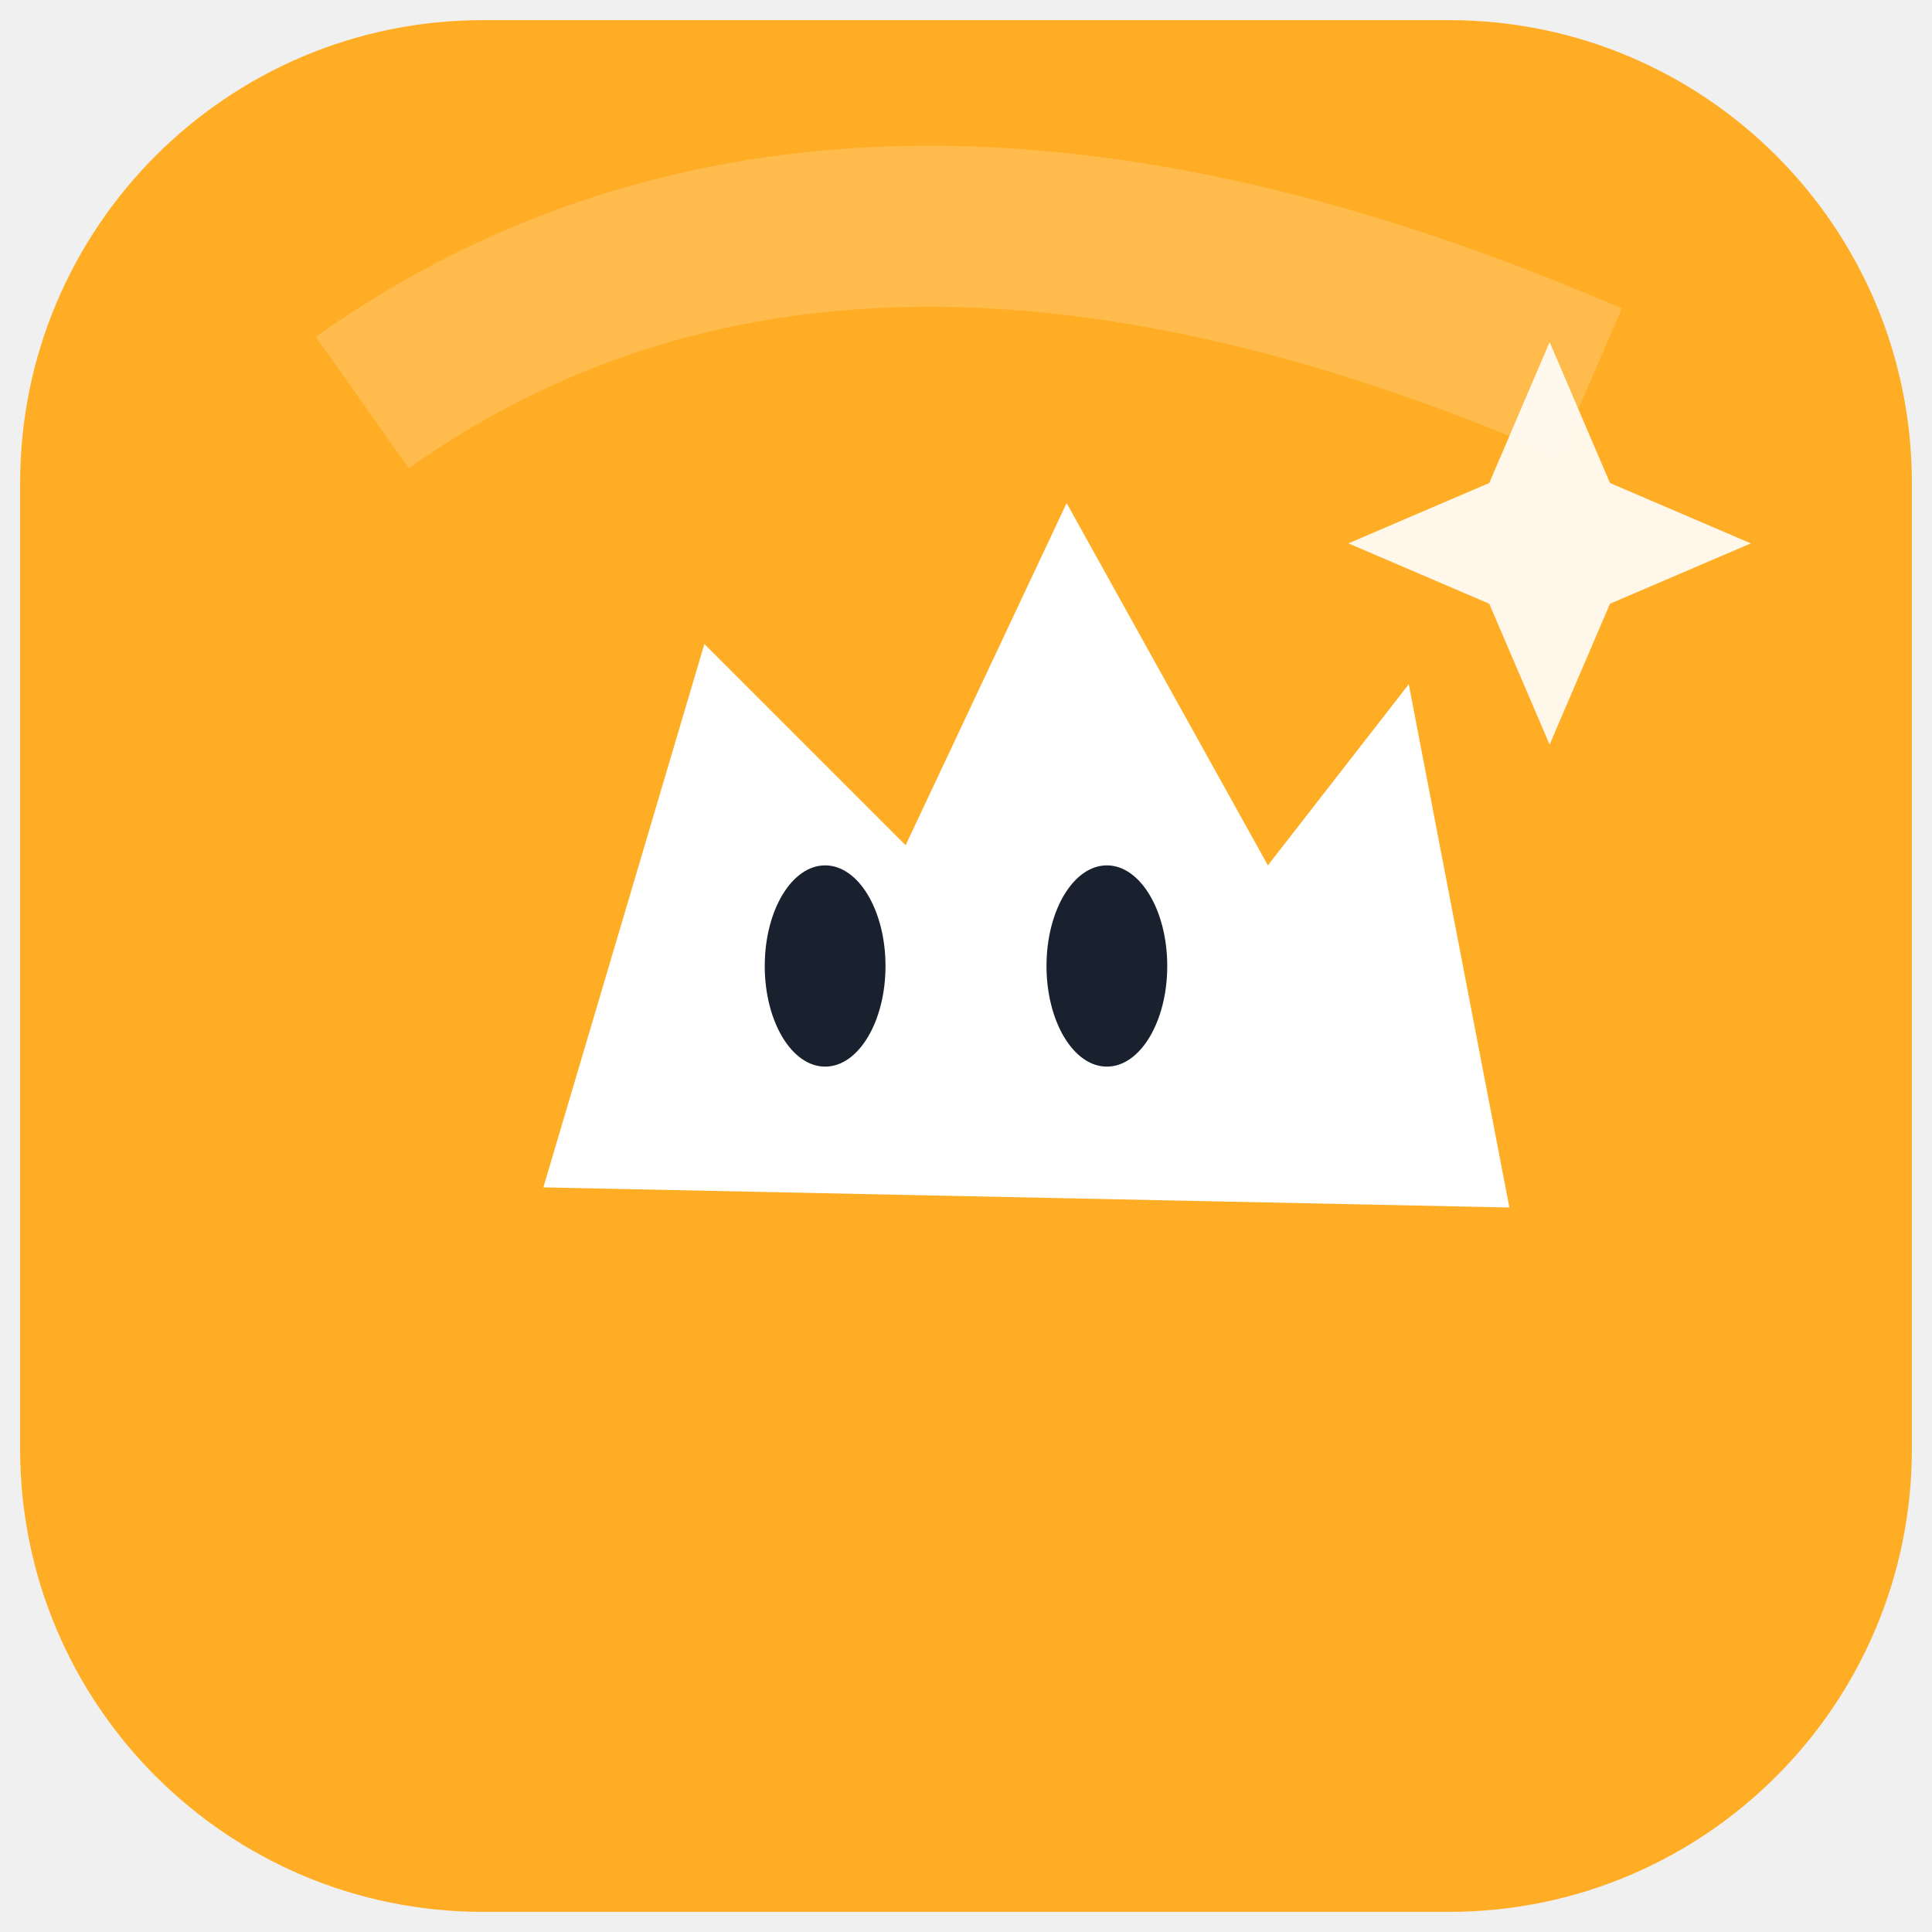
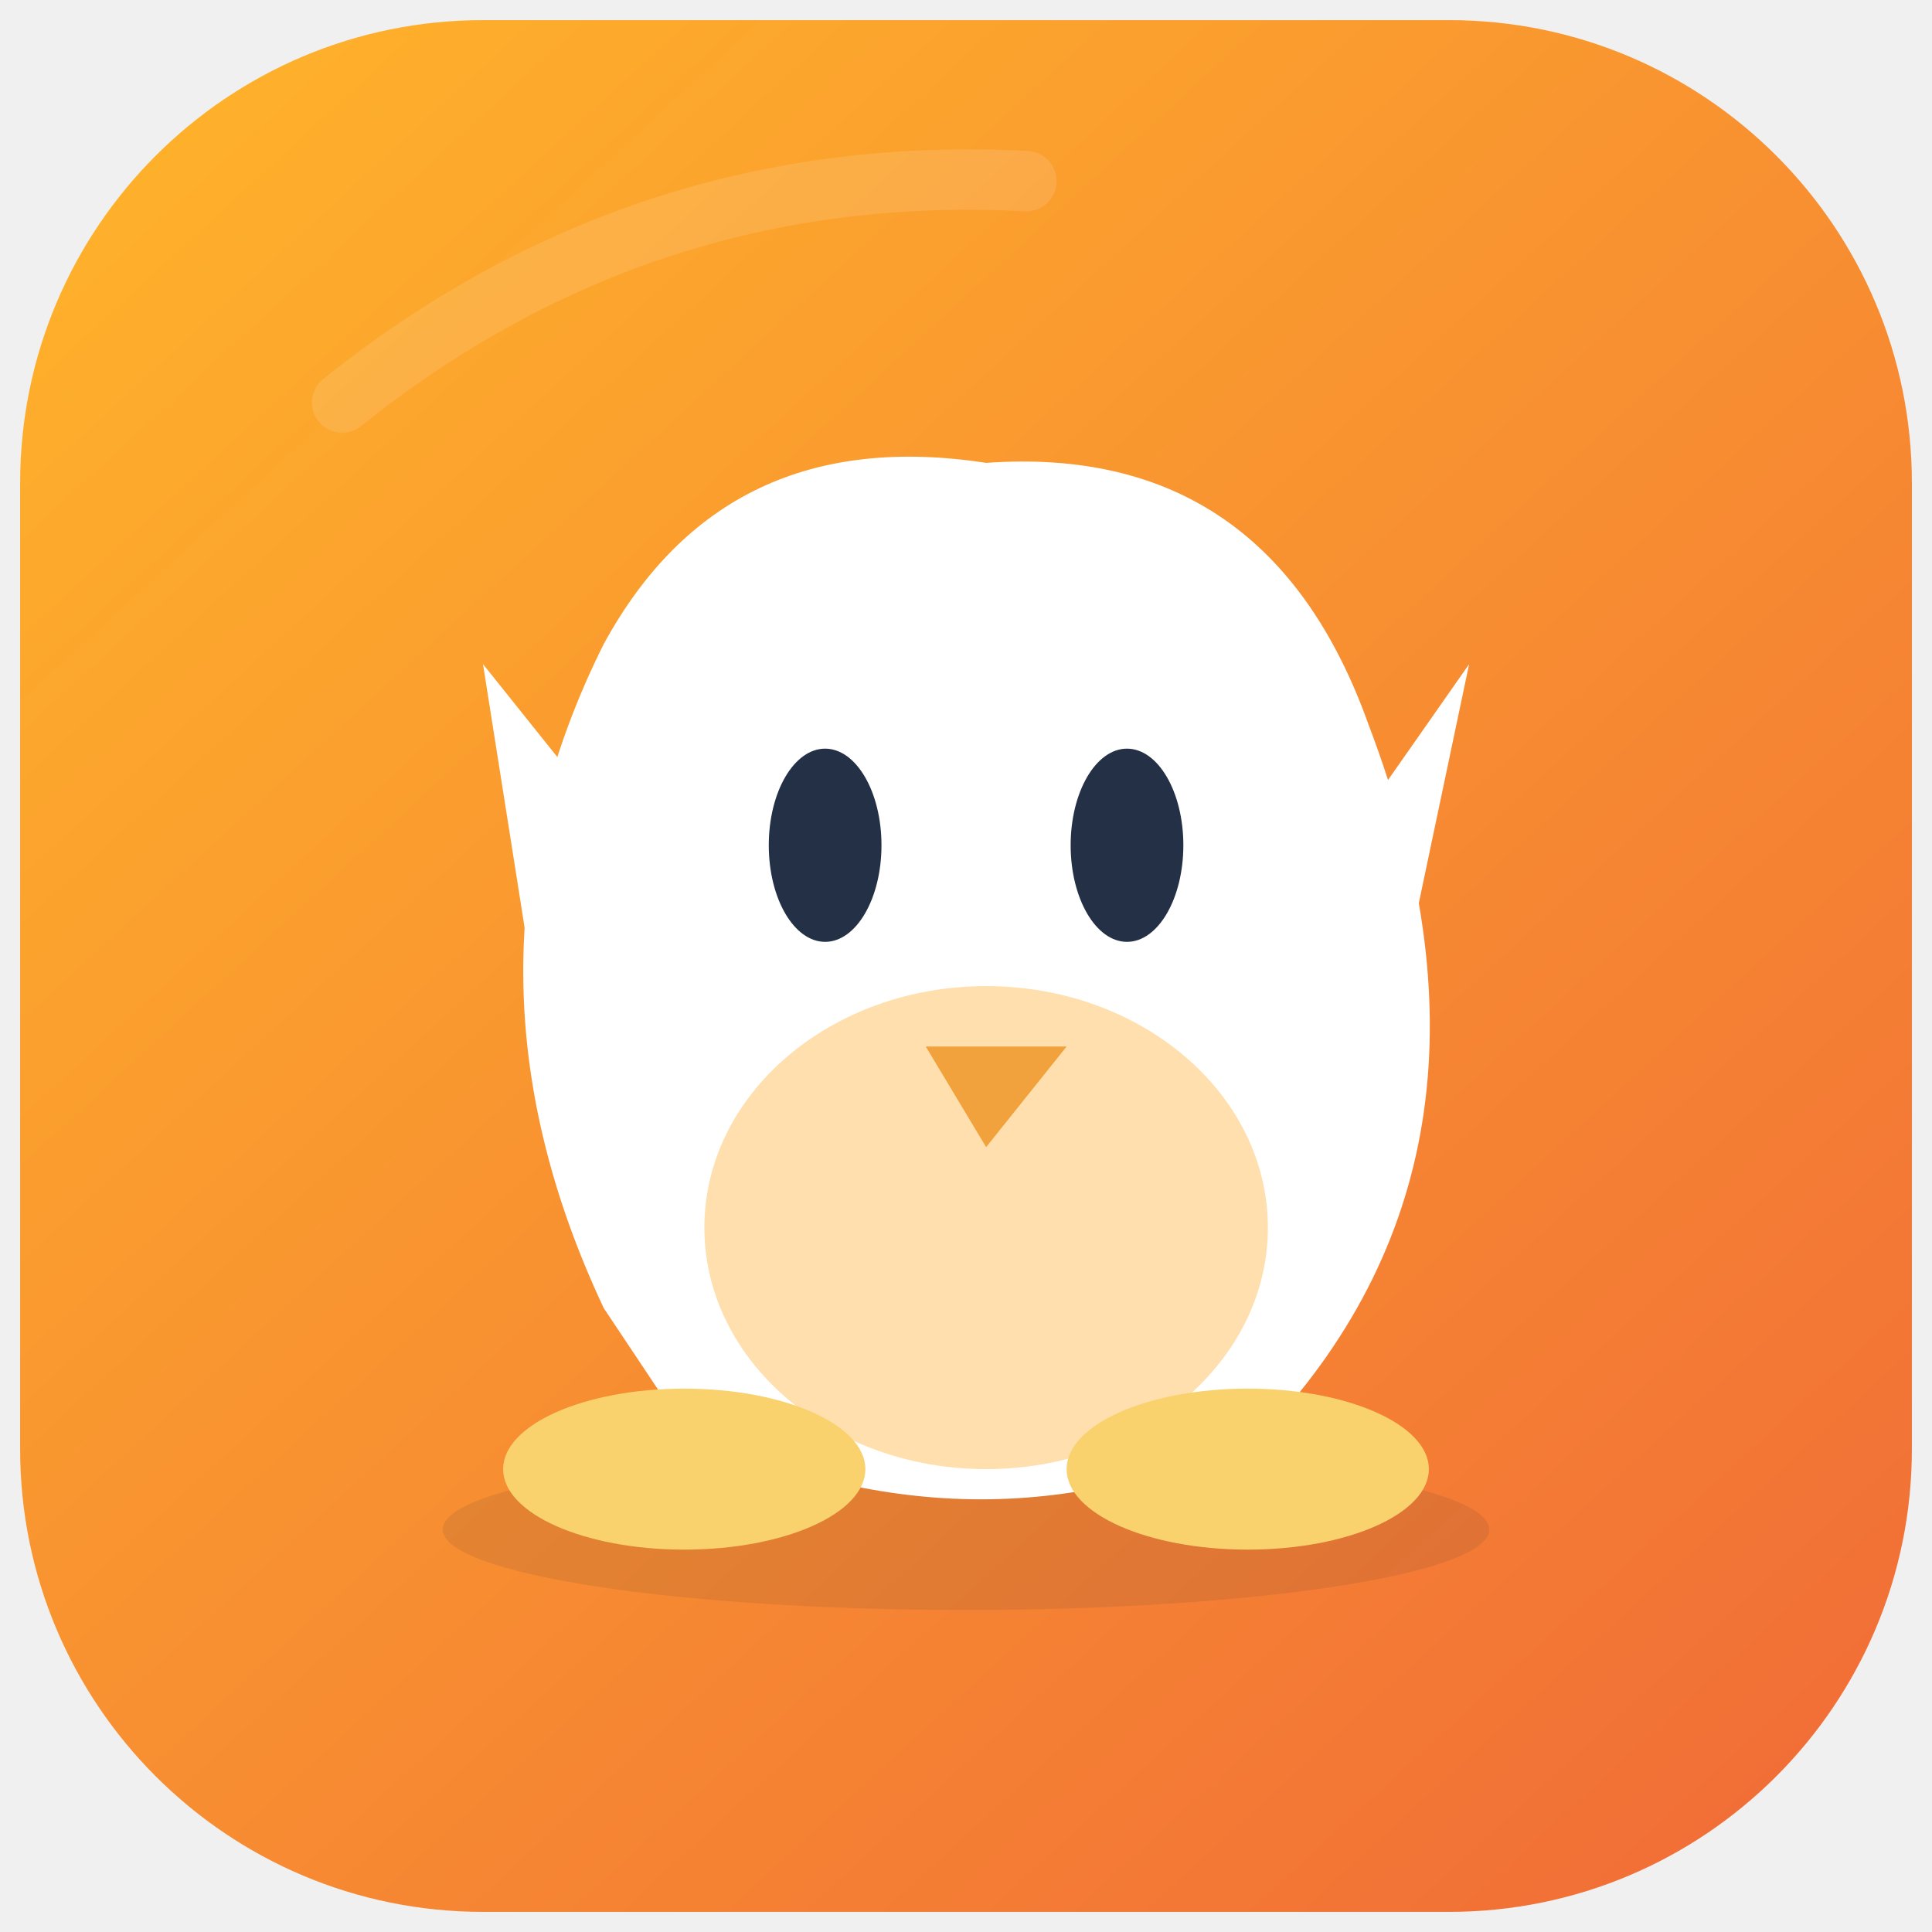
- <svg xmlns="http://www.w3.org/2000/svg" viewBox="0 0 96 96" width="128" height="128">
-   <rect x="1" y="1" width="94" height="94" rx="23" fill="#ffad25" />
-   <path d="M18 20Q42 3 79 19" stroke="#fff" stroke-opacity=".18" stroke-width="8" fill="none" />
-   <g fill="#fff">
-     <path d="M27 59 35 32 45 42 53 25 63 43 70 34 75 60Z" />
+ <svg xmlns="http://www.w3.org/2000/svg" viewBox="0 0 96 96" width="128" height="128" role="img" aria-labelledby="title">
+   <defs>
+     <linearGradient id="tile" x1="0" y1="0" x2="0.92" y2="1">
+       <stop stop-color="#ffb52a" />
+       <stop offset="1" stop-color="#f16d37" />
+     </linearGradient>
+   </defs>
+   <rect x="1" y="1" width="94" height="94" rx="23" fill="url(#tile)" />
+   <path d="M17 20Q32 8 51 9" stroke="#fff" stroke-width="3" opacity=".12" fill="none" stroke-linecap="round" />
+   <ellipse cx="48" cy="76" rx="26" ry="4" fill="#152136" opacity=".09" />
+   <g stroke-linecap="round" stroke-linejoin="round">
+     <path d="M30 65Q22 48 30 32 36 21 49 23 63 22 68 36 76 57 63 71 49 78 34 71Z" fill="#fff" />
+     <path d="M32 43 24 33 27 52Z" fill="#fff" />
+     <path d="M66 43 73 33 69 52Z" fill="#fff" />
+     <ellipse cx="49" cy="61" rx="14" ry="12" fill="#ffdfad" />
+     <ellipse cx="41" cy="42" rx="2.8" ry="4.8" fill="#233045" />
+     <ellipse cx="56" cy="42" rx="2.8" ry="4.8" fill="#233045" />
+     <path d="M46 52 53 52 49 57Z" fill="#f2a23c" />
+     <ellipse cx="34" cy="73" rx="9" ry="4" fill="#fad26d" />
+     <ellipse cx="62" cy="73" rx="9" ry="4" fill="#fad26d" />
  </g>
-   <ellipse cx="41" cy="48" rx="3" ry="5" fill="#18212d" />
-   <ellipse cx="55" cy="48" rx="3" ry="5" fill="#18212d" />
-   <path d="M77 17 80 24 87 27 80 30 77 37 74 30 67 27 74 24Z" fill="#fff" opacity=".9" />
</svg>
